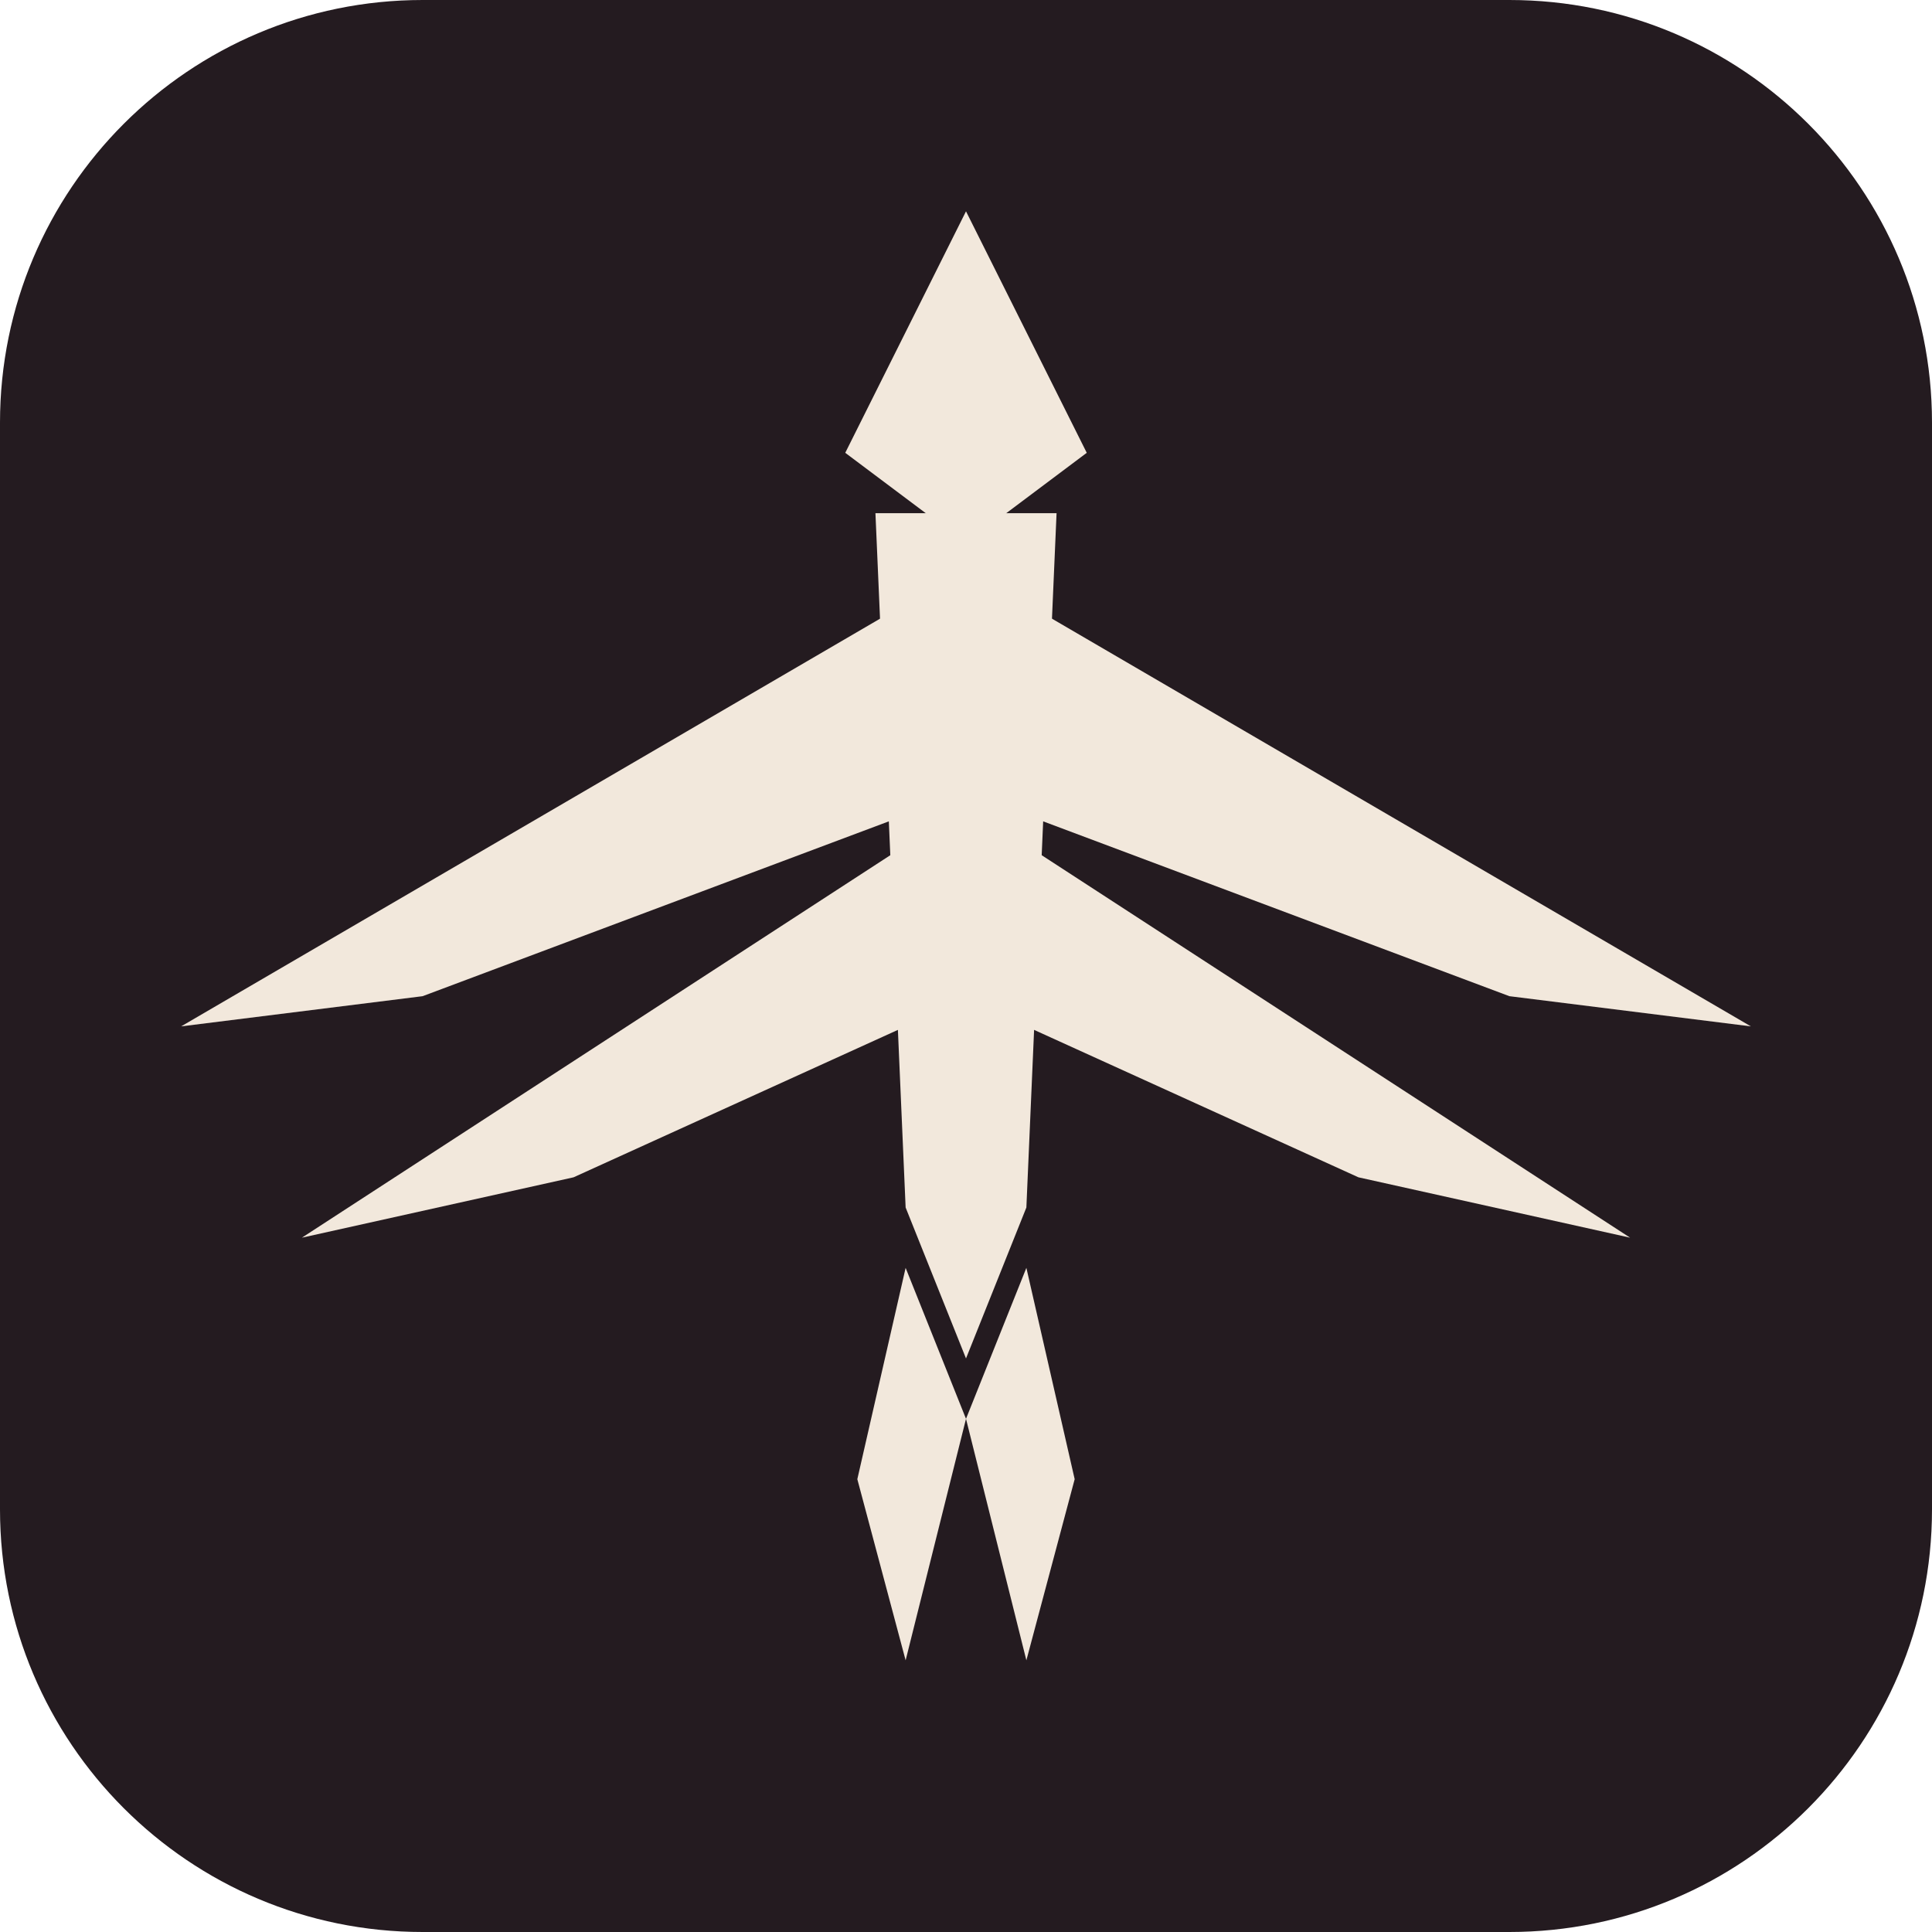
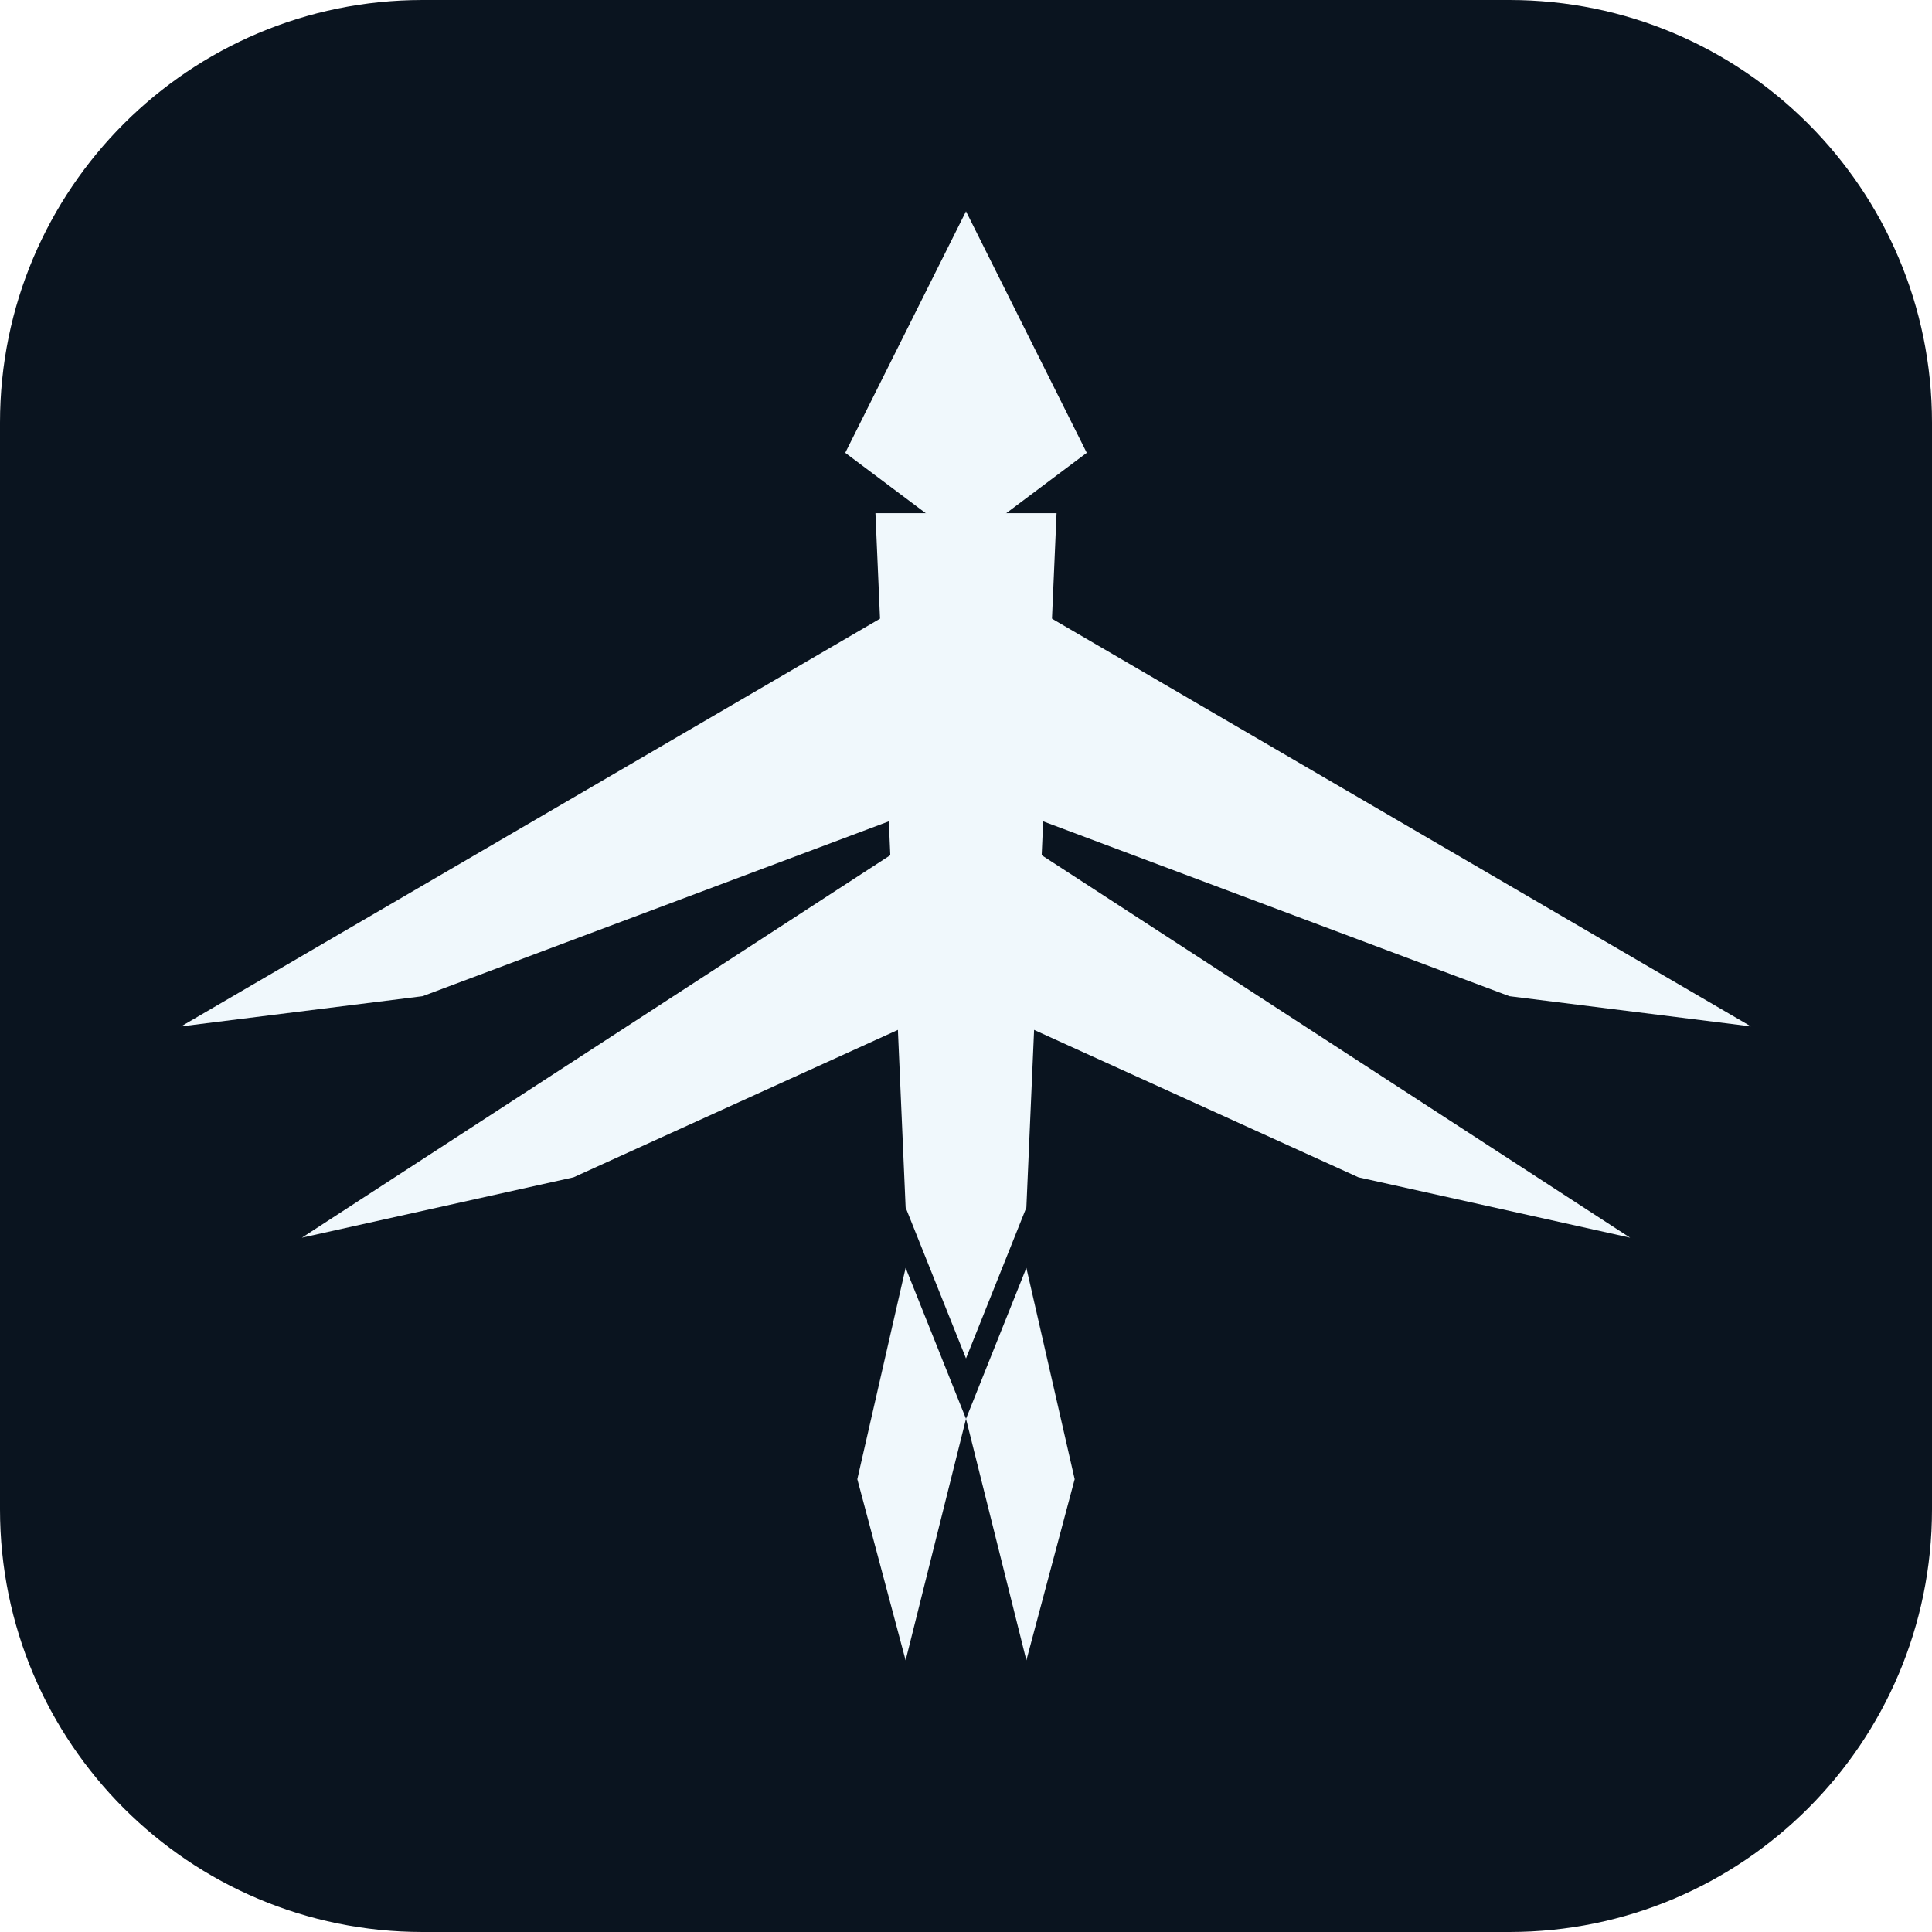
<svg xmlns="http://www.w3.org/2000/svg" viewBox="0 0 64 64">
-   <rect width="64" height="64" rx="14" fill="#241b20" />
-   <g fill="#f2e8dc">
+   <rect width="64" height="64" rx="14" fill="#0a141f" />
+   <g fill="#f0f8fc">
    <polygon points="32,7 36,15 32,18 28,15" />
    <polygon points="29,17 35,17 34,40 32,45 30,40" />
    <polygon points="30,42 32,47 30,55 28.4,49" />
    <polygon points="34,42 32,47 34,55 35.6,49" />
    <polygon points="30,20 6,34 14,33 30,27" />
    <polygon points="30,28 10,41 19,39 30,34" />
    <polygon points="34,20 58,34 50,33 34,27" />
    <polygon points="34,28 54,41 45,39 34,34" />
  </g>
</svg>
